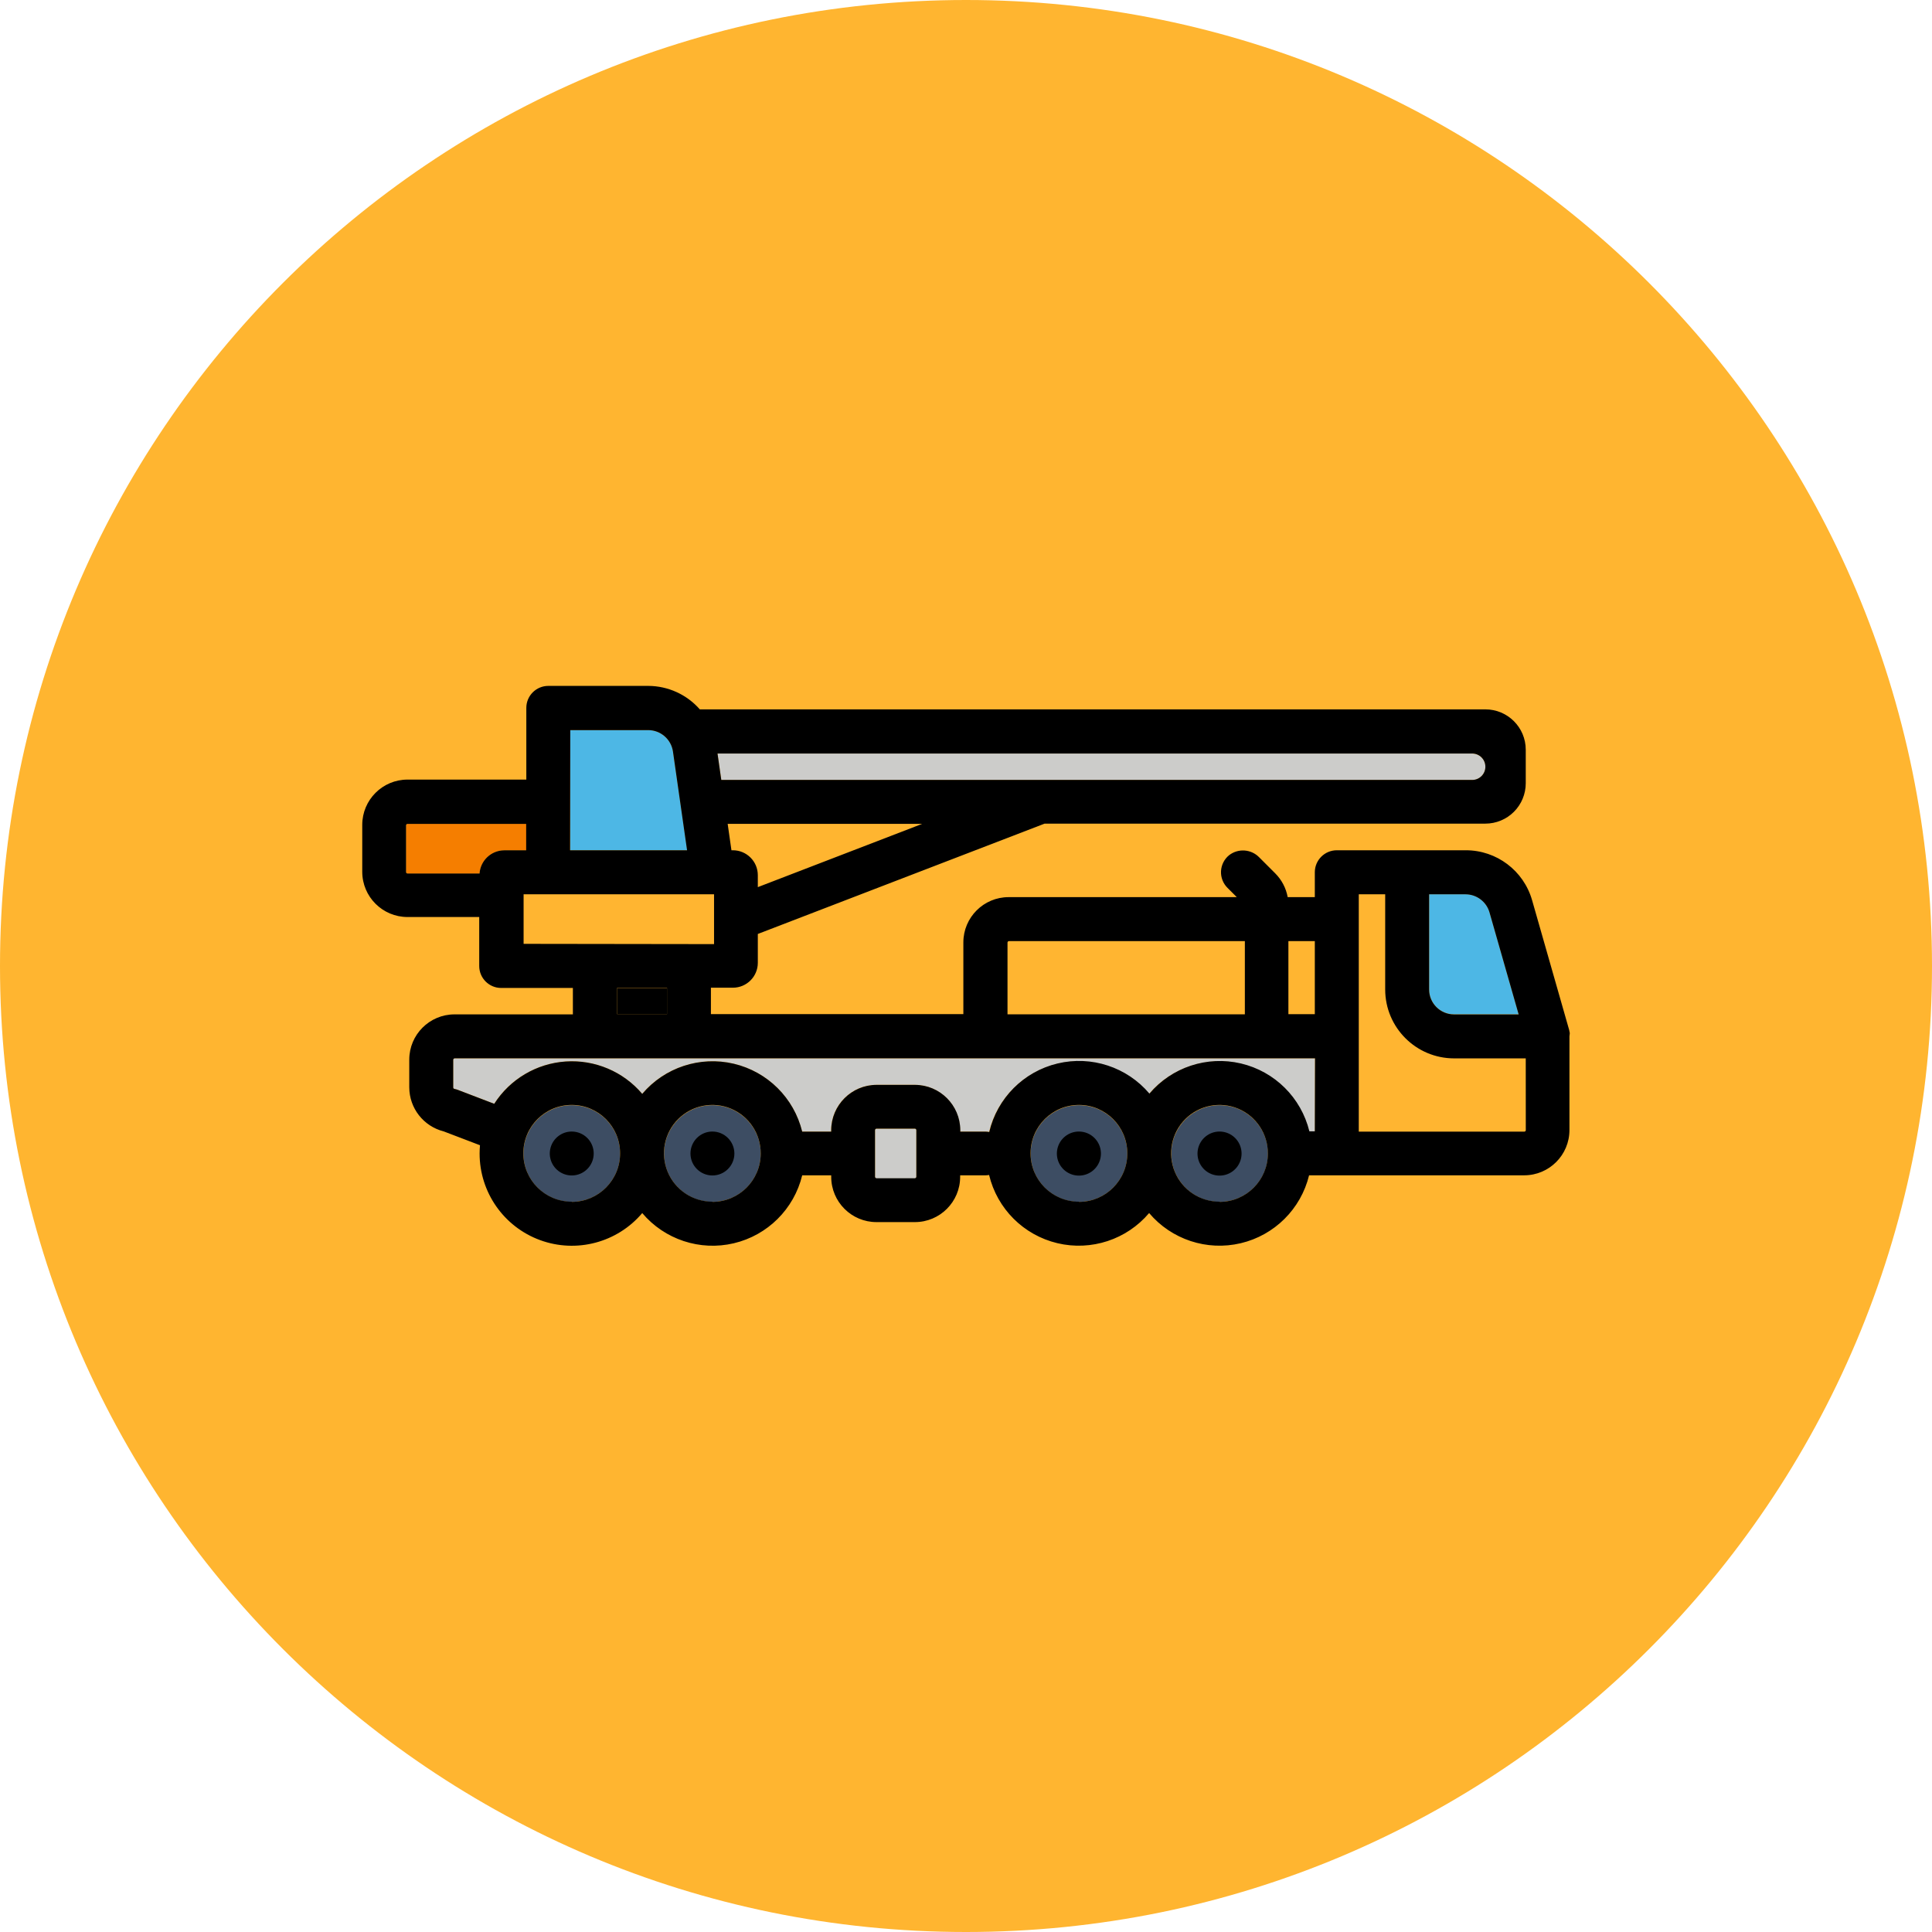
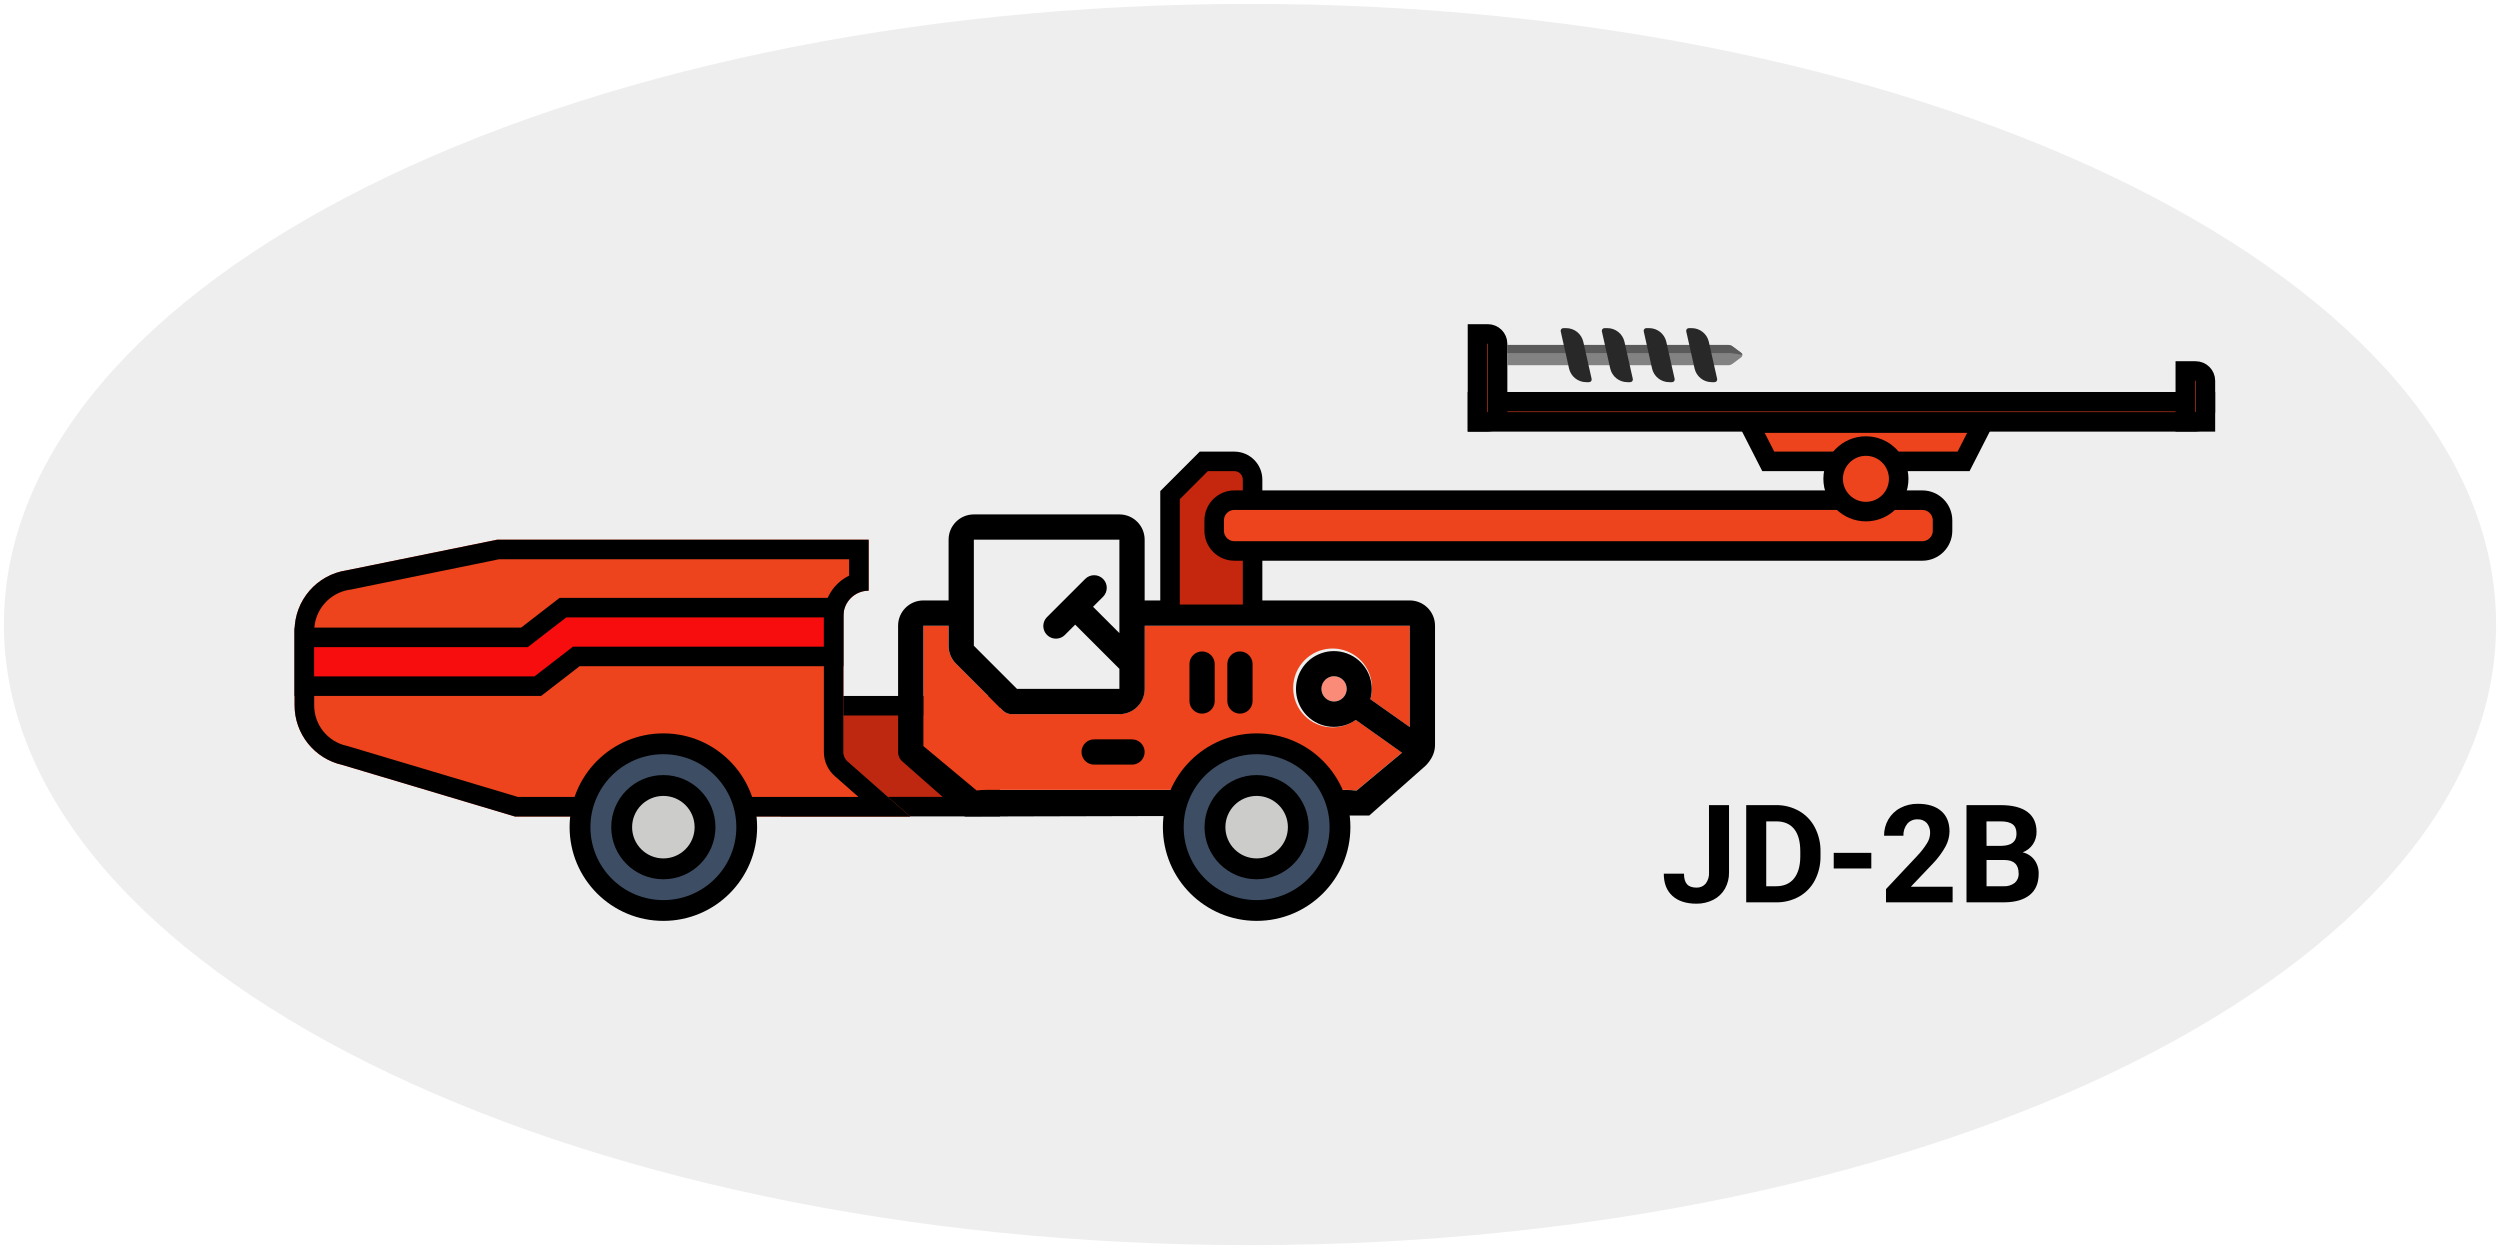
- <svg xmlns="http://www.w3.org/2000/svg" viewBox="0 0 512 512">
-   <circle cx="256" cy="256" fill="#ffb530" r="256" />
-   <circle cx="151.52" cy="305.7" fill="#3d4d63" r="12.81" />
-   <path d="m127.08 231.54a6.6 6.6 0 0 1 6.58-6.21h5.82v-7h-31.48a.39.39 0 0 0 -.39.39v12.42a.38.38 0 0 0 .39.39z" fill="#f57e00" />
-   <circle cx="188.79" cy="305.7" fill="#3d4d63" r="12.81" />
-   <path d="m347 299.87h1.48v-19.41h-228a.4.4 0 0 0 -.39.39v7.33a.39.39 0 0 0 .31.38 6 6 0 0 1 .94.27l9.62 3.68a24.43 24.43 0 0 1 39.22-2.63 24.44 24.44 0 0 1 42.39 10h7.69v-.39a12.05 12.05 0 0 1 12-12h10.17a12.05 12.05 0 0 1 12 12v.39h6.6a5.47 5.47 0 0 1 1.07.11 24.44 24.44 0 0 1 42.41-10.1 24.44 24.44 0 0 1 42.39 10z" fill="#ccccca" />
-   <path d="m178.34 199.16a6.64 6.64 0 0 0 -6.54-5.67h-20.67v31.84h31z" fill="#4db7e5" />
-   <circle cx="285.94" cy="305.7" fill="#3d4d63" r="12.81" />
-   <rect fill="#ccccca" height="13.2" rx=".39" width="10.95" x="231.89" y="299.1" />
-   <circle cx="323.21" cy="305.7" fill="#3d4d63" r="12.81" />
-   <path d="m163.56 261.82h13.2v6.99h-13.2z" />
-   <path d="m390.15 199.7h-200l1 7h199a3.5 3.5 0 0 0 0-7z" fill="#ccccca" />
-   <g fill="#ffb531">
-     <path d="m138.71 250.18h50.47v-13.18h-50.47z" />
-     <path d="m404.35 299.48v-19h-19a18.27 18.27 0 0 1 -18.25-18.25v-25.23h-7v62.89h43.9a.38.38 0 0 0 .35-.41z" />
-     <path d="m341.46 249.4h6.99v19.41h-6.99z" />
+ <svg xmlns="http://www.w3.org/2000/svg" viewBox="0 0 1280 640">
+   <defs>
+     <style>.cls-1{fill:#eee;}.cls-2{fill:#bf2810;}.cls-3,.cls-9{fill:#ed441d;}.cls-4{fill:#f98b78;}.cls-5{fill:#3d4d63;}.cls-6{fill:#ccccca;}.cls-7{fill:#f70d0d;}.cls-8{fill:#c4270e;}.cls-8,.cls-9{stroke:#000;stroke-miterlimit:10;stroke-width:10px;}.cls-10{fill:#828282;}.cls-11{fill:#5a5a5a;}.cls-12{fill:#282828;}</style>
+   </defs>
+   <g id="Equipments">
+     <ellipse class="cls-1" cx="640" cy="319.75" rx="638" ry="317.75" />
+     <path d="M875,412.22h10.26v34.45a16.43,16.43,0,0,1-2.11,8.4,14.3,14.3,0,0,1-5.93,5.62,18.52,18.52,0,0,1-8.64,2q-7.9,0-12.31-4t-4.41-11.37H862.2c0,2.44.52,4.24,1.54,5.4s2.64,1.74,4.86,1.74a5.89,5.89,0,0,0,4.68-2,8.55,8.55,0,0,0,1.74-5.75Z" />
+     <path d="M894.06,462V412.22h15.31a23.24,23.24,0,0,1,11.74,3,20.57,20.57,0,0,1,8.09,8.41A26,26,0,0,1,932.1,436v2.29a26.06,26.06,0,0,1-2.85,12.34,20.49,20.49,0,0,1-8,8.37,23.55,23.55,0,0,1-11.73,3Zm10.25-41.46v33.22h5q6,0,9.19-3.93t3.25-11.25v-2.63q0-7.59-3.14-11.5t-9.2-3.91Z" />
+     <path d="M958.11,444.66H938.87v-8h19.24Z" />
+     <path d="M999.74,462H965.63v-6.77l16.1-17.16a38.87,38.87,0,0,0,4.9-6.32,10.06,10.06,0,0,0,1.59-5.13,7.57,7.57,0,0,0-1.67-5.21,6,6,0,0,0-4.79-1.9,6.52,6.52,0,0,0-5.28,2.31,9.18,9.18,0,0,0-1.93,6.07h-9.91a16.31,16.31,0,0,1,2.17-8.31,15.31,15.31,0,0,1,6.14-5.9,18.68,18.68,0,0,1,9-2.13q7.68,0,11.94,3.69t4.26,10.42a16.66,16.66,0,0,1-1.92,7.52,41.2,41.2,0,0,1-6.56,8.92L978.35,454h21.39Z" />
+     <path d="M1006.85,462V412.22h17.43q9.06,0,13.74,3.47t4.69,10.17a11.24,11.24,0,0,1-1.88,6.44,10.92,10.92,0,0,1-5.23,4.09,10.5,10.5,0,0,1,6,3.86,11.43,11.43,0,0,1,2.2,7.11q0,7.17-4.58,10.87t-13,3.76Zm10.26-28.92h7.58q7.77-.13,7.76-6.19c0-2.25-.65-3.88-2-4.87s-3.38-1.48-6.21-1.48h-7.17Zm0,7.25v13.43h8.78a8.49,8.49,0,0,0,5.66-1.73,5.93,5.93,0,0,0,2-4.76q0-6.84-7.07-6.94Z" />
+     <g id="icon-jumbo_drill">
+       <rect class="cls-2" x="404.8" y="361.33" width="102.24" height="51.69" />
+       <path d="M502,366.33V408H409.8V366.33H502m10-10H399.8V418H512V356.33Z" />
+       <g id="color">
+         <path class="cls-3" d="M500.37,404.68a41.05,41.05,0,0,1,4.71-.26H689.51a43.25,43.25,0,0,1,4.69.29h.39l23.23-19.36-23.66-16.81A20.18,20.18,0,1,1,701.62,358l20.21,14.35V320.36H586.06v32.33a12.93,12.93,0,0,1-12.93,12.93H518a6.42,6.42,0,0,1-4.59-1.89l-24-24a12.73,12.73,0,0,1-3.77-9.12V320.36H472.75V382L500,404.68Z" />
+         <path class="cls-4" d="M683,346.23a6.47,6.47,0,1,0,6.47,6.46A6.46,6.46,0,0,0,683,346.23Z" />
+       </g>
+       <path d="M628.39,339.76v19.4a6.47,6.47,0,0,0,12.93,0v-19.4a6.47,6.47,0,0,0-12.93,0Z" />
+       <path d="M609,339.76v19.4a6.47,6.47,0,0,0,12.93,0v-19.4a6.47,6.47,0,0,0-12.93,0Z" />
+       <path d="M560.2,391.49h19.39a6.47,6.47,0,1,0,0-12.94H560.2a6.47,6.47,0,0,0,0,12.94Z" />
+       <path d="M701.07,417.54l27.66-24.46s6-4.54,6-11.58V320.36a12.93,12.93,0,0,0-12.94-12.93H586.06V276.31a12.93,12.93,0,0,0-12.93-12.93H498.61a12.93,12.93,0,0,0-12.93,12.93v31.12H472.75a12.93,12.93,0,0,0-12.93,12.93V385a6.48,6.48,0,0,0,2.32,5l31.91,28.07ZM498.61,289.24V276.31h74.52v47.84l-13.49-13.48,5.13-5.13a6.46,6.46,0,0,0-9.14-9.14l-19.4,19.39a6.47,6.47,0,1,0,9.14,9.15l5.13-5.13,22.63,22.63v10.25H520.68l-22.07-22.07V289.24ZM721.83,372.3,701.62,358a19.4,19.4,0,1,0-7.46,10.59l23.66,16.81-23.23,19.36h-.39a43.25,43.25,0,0,0-4.69-.29H505.08a41.05,41.05,0,0,0-4.71.26H500L472.75,382V320.36h12.93v10.28a12.73,12.73,0,0,0,3.77,9.12l24,24a6.42,6.42,0,0,0,4.59,1.89h55.12a12.93,12.93,0,0,0,12.93-12.93V320.36H721.83Zm-32.32-19.61a6.47,6.47,0,1,1-6.47-6.46A6.47,6.47,0,0,1,689.51,352.69Z" />
+       <path class="cls-3" d="M431.82,385V315.36a12.93,12.93,0,0,1,12.93-12.93V276.31H254.48L177.55,292A31.27,31.27,0,0,0,150.83,323v38.11a31.27,31.27,0,0,0,24.46,30.53l88.44,26.44H466.05L434.14,390A6.48,6.48,0,0,1,431.82,385Z" />
+       <path d="M434.75,286.31v8.42a23,23,0,0,0-12.93,20.63V385a16.43,16.43,0,0,0,5.8,12.55l11.92,10.49H265.19l-87-26-.34-.1-.34-.08a21.16,21.16,0,0,1-16.64-20.77V323A21.4,21.4,0,0,1,179,301.93l.27,0,.28-.05,75.93-15.53H434.75m10-10H254.48L177.55,292A31.27,31.27,0,0,0,150.83,323v38.11a31.27,31.27,0,0,0,24.46,30.53l88.44,26.44H466.05L434.14,390a6.48,6.48,0,0,1-2.32-5V315.36a12.93,12.93,0,0,1,12.93-12.93V276.31Z" />
+       <circle id="color-2" data-name="color" class="cls-5" cx="643.4" cy="423.5" r="42.84" />
+       <circle id="color-3" data-name="color" class="cls-6" cx="643.4" cy="423.5" r="22.38" />
+       <path d="M643.4,375.49a48,48,0,1,0,48,48A48,48,0,0,0,643.4,375.49Zm0,85.36a37.35,37.35,0,1,1,37.35-37.35A37.35,37.35,0,0,1,643.4,460.85Z" />
+       <path d="M643.4,396.83a26.68,26.68,0,1,0,26.68,26.67A26.67,26.67,0,0,0,643.4,396.83Zm0,42.68a16,16,0,1,1,16-16A16,16,0,0,1,643.4,439.51Z" />
+       <circle id="color-4" data-name="color" class="cls-5" cx="339.64" cy="423.5" r="42.84" />
+       <circle id="color-5" data-name="color" class="cls-6" cx="339.64" cy="423.5" r="22.38" />
+       <path d="M339.64,375.49a48,48,0,1,0,48,48A48,48,0,0,0,339.64,375.49Zm0,85.36A37.35,37.35,0,1,1,377,423.5,37.35,37.35,0,0,1,339.64,460.85Z" />
+       <path d="M339.64,396.83a26.68,26.68,0,1,0,26.67,26.67A26.67,26.67,0,0,0,339.64,396.83Zm0,42.68a16,16,0,1,1,16-16A16,16,0,0,1,339.64,439.51Z" />
+       <polygon class="cls-7" points="155.83 351.33 155.83 326.33 268.52 326.33 288.21 311.11 426.81 311.11 426.81 336.11 295.04 336.11 275.35 351.33 155.83 351.33" />
+       <path d="M421.8,316.11v15H293.33l-2.7,2.09-17,13.13H160.83v-15h109.4l2.7-2.09,17-13.13H421.8m10-10H286.5l-19.68,15.22h-116v35H277.06l19.68-15.22H431.8v-35Z" />
+       <path class="cls-8" d="M599.06,253.52v61h42.26V245.58a9.35,9.35,0,0,0-9.35-9.35H616.34Z" />
+       <rect class="cls-9" x="795.12" y="82.63" width="26" height="372.92" rx="10.35" transform="translate(1077.21 -539.03) rotate(90)" />
+       <polygon class="cls-9" points="905.35 236.23 895.35 216.63 1015.35 216.63 1005.35 236.23 905.35 236.23" />
+       <circle class="cls-9" cx="955.35" cy="245.16" r="16.78" />
+       <rect class="cls-9" x="756.47" y="205.7" width="372.7" height="10.29" />
+       <path class="cls-9" d="M1116,197.84h16a5,5,0,0,1,5,5v5.29a0,0,0,0,1,0,0h-26a0,0,0,0,1,0,0v-5.29A5,5,0,0,1,1116,197.84Z" transform="translate(1327.01 -921.05) rotate(90)" />
+       <path class="cls-9" d="M744.11,188.34h35a5,5,0,0,1,5,5v5.29a0,0,0,0,1,0,0h-45a0,0,0,0,1,0,0v-5.29A5,5,0,0,1,744.11,188.34Z" transform="translate(955.1 -568.13) rotate(90)" />
+       <path class="cls-10" d="M771.7,176.62H885a3.43,3.43,0,0,1,2,.68l4.54,3.41a1.37,1.37,0,0,1,0,2.19L887,186.3a3.43,3.43,0,0,1-2,.68H771.7Z" />
+       <path class="cls-11" d="M771.7,180.77H886.12l6,.89a1.29,1.29,0,0,0-.53-.95L887,177.3a3.43,3.43,0,0,0-2-.68H771.7Z" />
+       <path class="cls-12" d="M810.65,175l4.27,19a1.37,1.37,0,0,1-1.34,1.67h-1.46a9,9,0,0,1-8.77-7l-4.26-19a1.36,1.36,0,0,1,1.33-1.67h1.47A9,9,0,0,1,810.65,175Z" />
+       <path class="cls-12" d="M831.73,175,836,194a1.37,1.37,0,0,1-1.34,1.67H833.2a9,9,0,0,1-8.77-7l-4.27-19A1.37,1.37,0,0,1,821.5,168H823A9,9,0,0,1,831.73,175Z" />
+       <path class="cls-12" d="M853.15,175l4.27,19a1.37,1.37,0,0,1-1.33,1.67h-1.47a9,9,0,0,1-8.77-7l-4.26-19a1.36,1.36,0,0,1,1.33-1.67h1.47A9,9,0,0,1,853.15,175Z" />
+       <path class="cls-12" d="M874.92,175l4.26,19a1.37,1.37,0,0,1-1.33,1.67h-1.47a9,9,0,0,1-8.76-7l-4.27-19a1.37,1.37,0,0,1,1.33-1.67h1.47A9,9,0,0,1,874.92,175Z" />
+     </g>
  </g>
-   <path d="m385.33 268.81h17.13l-7.73-27.05a6.63 6.63 0 0 0 -6.35-4.78h-9.65v25.23a6.61 6.61 0 0 0 6.6 6.6z" fill="#4db7e5" />
-   <path d="m329.81 249.4h-62.51a.4.4 0 0 0 -.39.39v19h62.9z" fill="#ffb531" />
-   <path d="m151.52 299.87a5.82 5.82 0 1 0 4.12 1.71 5.85 5.85 0 0 0 -4.12-1.71z" />
-   <path d="m188.79 299.87a5.82 5.82 0 1 0 5.83 5.83 5.84 5.84 0 0 0 -5.83-5.83z" />
-   <path d="m285.94 299.87a5.84 5.84 0 1 0 4.11 1.71 5.83 5.83 0 0 0 -4.11-1.71z" />
-   <path d="m323.21 299.87a5.84 5.84 0 1 0 4.11 1.71 5.85 5.85 0 0 0 -4.11-1.71z" />
-   <path d="m416 273.9v-.18a4.29 4.29 0 0 0 -.13-.6s0-.05 0-.08l-9.85-34.48a18.25 18.25 0 0 0 -17.55-13.23h-34.2a5.83 5.83 0 0 0 -5.83 5.82v6.6h-7.19a11.9 11.9 0 0 0 -3.32-6.32l-4.22-4.22a6 6 0 0 0 -8-.56 5.82 5.82 0 0 0 -.43 8.62l2.48 2.48h-60.46a12 12 0 0 0 -12 12v19h-66.9v-7h5.83a6.6 6.6 0 0 0 6.6-6.6v-7.64l76-29.24h116.8a10.7 10.7 0 0 0 10.71-10.71v-8.87a10.7 10.7 0 0 0 -10.71-10.7h-208.17a18.25 18.25 0 0 0 -13.66-6.22h-26.49a5.83 5.83 0 0 0 -5.83 5.83v19h-31.48a12 12 0 0 0 -12 12v12.42a12 12 0 0 0 12 12h19v12.98a5.82 5.82 0 0 0 5.82 5.82h19v7h-31.36a12 12 0 0 0 -12 12v7.33a12.08 12.08 0 0 0 9.12 11.68l9.62 3.67c-.06.72-.1 1.44-.1 2.17a24.44 24.44 0 0 0 43.1 15.81 24.43 24.43 0 0 0 42.39-10h7.69v.39a12 12 0 0 0 12 12h10.17a12 12 0 0 0 12-12v-.39h6.6a6.36 6.36 0 0 0 1.07-.1 24.43 24.43 0 0 0 42.41 10.09 24.43 24.43 0 0 0 42.39-10h57a12 12 0 0 0 12-12v-24.83a6 6 0 0 0 .08-.74zm-149-24.11a.4.4 0 0 1 .39-.39h62.51v19.41h-62.9zm-66.17-14.69v-3.17a6.61 6.61 0 0 0 -6.6-6.6h-.39l-1-7h51.55zm192.81-31.9a3.49 3.49 0 0 1 -3.49 3.49h-199l-1-7h200a3.5 3.5 0 0 1 3.49 3.51zm-242.51-9.71h20.67a6.64 6.64 0 0 1 6.54 5.67l3.74 26.17h-31zm-24 38h-19.13a.38.38 0 0 1 -.39-.39v-12.37a.39.39 0 0 1 .39-.39h31.44v7h-5.82a6.6 6.6 0 0 0 -6.54 6.2zm11.63 18.64v-13.13h50.47v13.2zm38 11.64v7h-13.2v-7zm-25.24 56.69a12.82 12.82 0 1 1 12.81-12.81 12.83 12.83 0 0 1 -12.81 12.86zm37.27 0a12.82 12.82 0 1 1 12.81-12.76 12.83 12.83 0 0 1 -12.81 12.81zm54.05-6.6a.41.41 0 0 1 -.39.39h-10.17a.41.41 0 0 1 -.39-.39v-12.38a.41.41 0 0 1 .39-.38h10.17a.41.41 0 0 1 .39.38zm43.1 6.6a12.82 12.82 0 1 1 12.81-12.81 12.83 12.83 0 0 1 -12.81 12.86zm37.27 0a12.82 12.82 0 1 1 12.79-12.76 12.82 12.82 0 0 1 -12.79 12.81zm25.23-18.64h-1.44a24.44 24.44 0 0 0 -42.39-10 24.44 24.44 0 0 0 -42.45 10.18 5.47 5.47 0 0 0 -1.07-.11h-6.6v-.39a12.05 12.05 0 0 0 -12-12h-10.21a12.05 12.05 0 0 0 -12 12v.39h-7.69a24.44 24.44 0 0 0 -42.39-10 24.43 24.43 0 0 0 -39.22 2.63l-9.62-3.68a6 6 0 0 0 -.94-.27.39.39 0 0 1 -.31-.38v-7.33a.4.4 0 0 1 .39-.39h228zm0-31.06h-7v-19.36h7zm30.29-31.76h9.65a6.63 6.63 0 0 1 6.35 4.78l7.73 27.05h-17.13a6.61 6.61 0 0 1 -6.6-6.6zm25.62 62.5a.38.38 0 0 1 -.39.39h-43.87v-62.89h7v25.23a18.27 18.27 0 0 0 18.25 18.25h19z" />
</svg>
